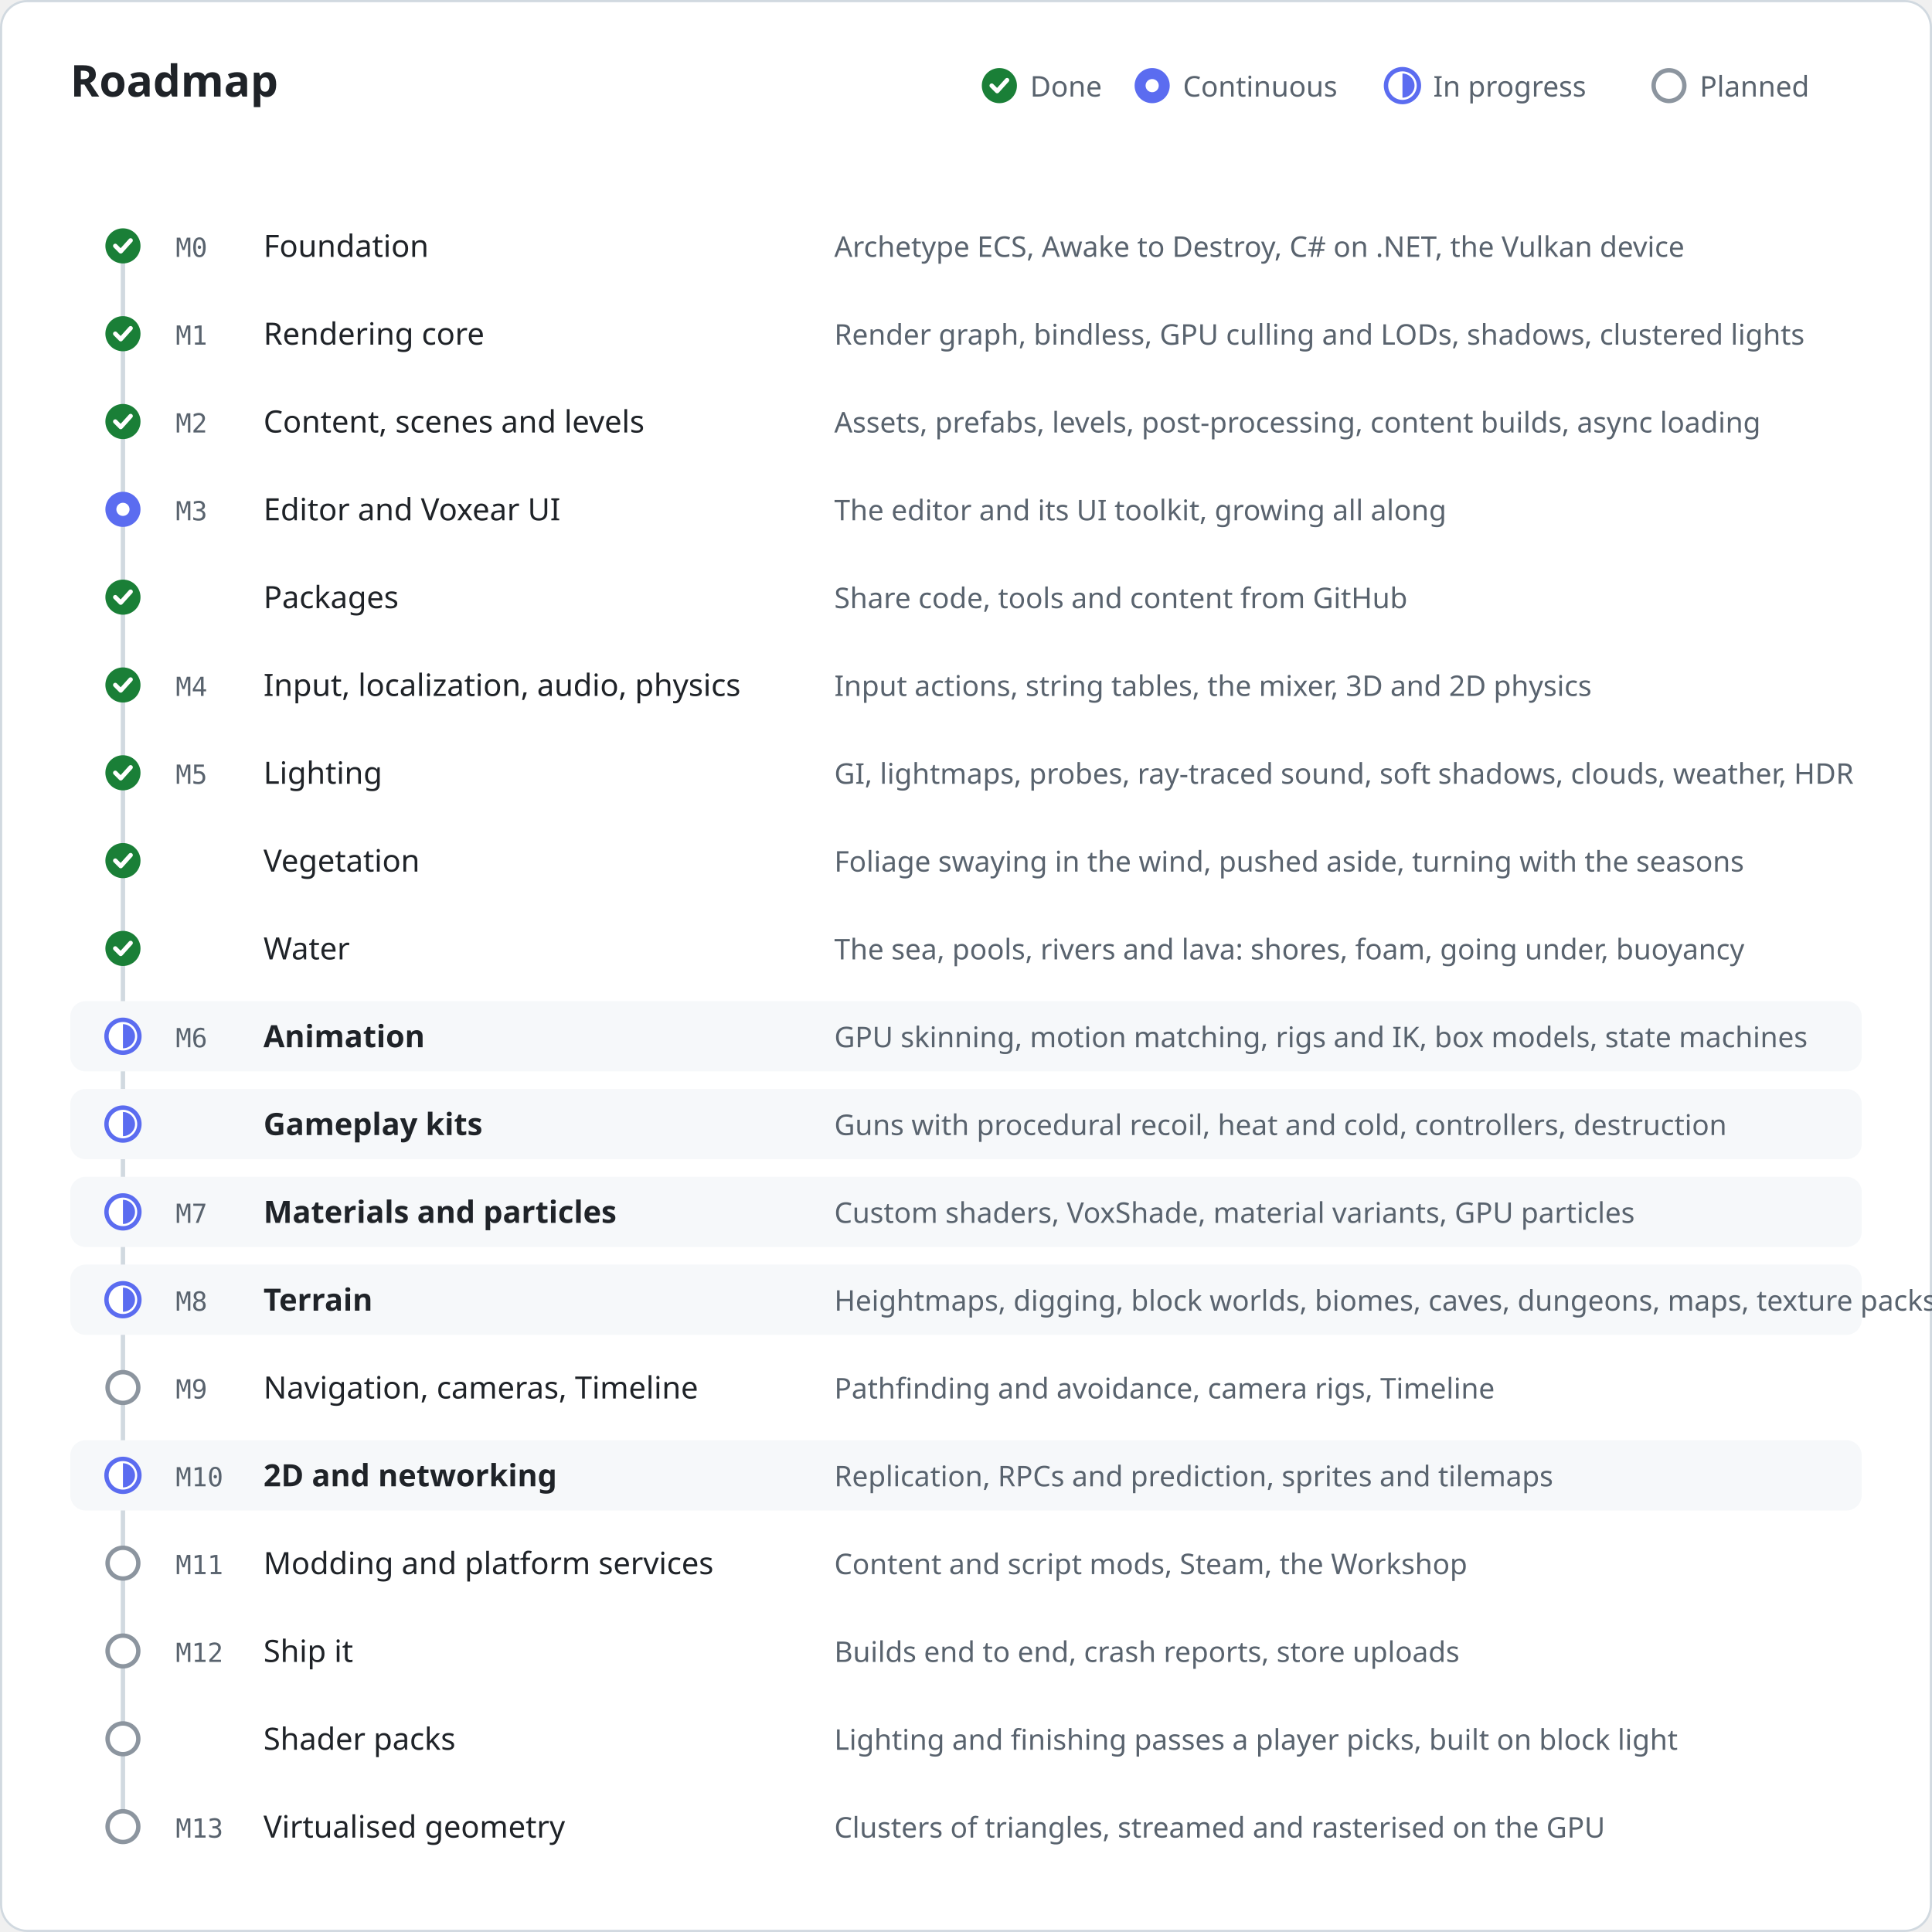
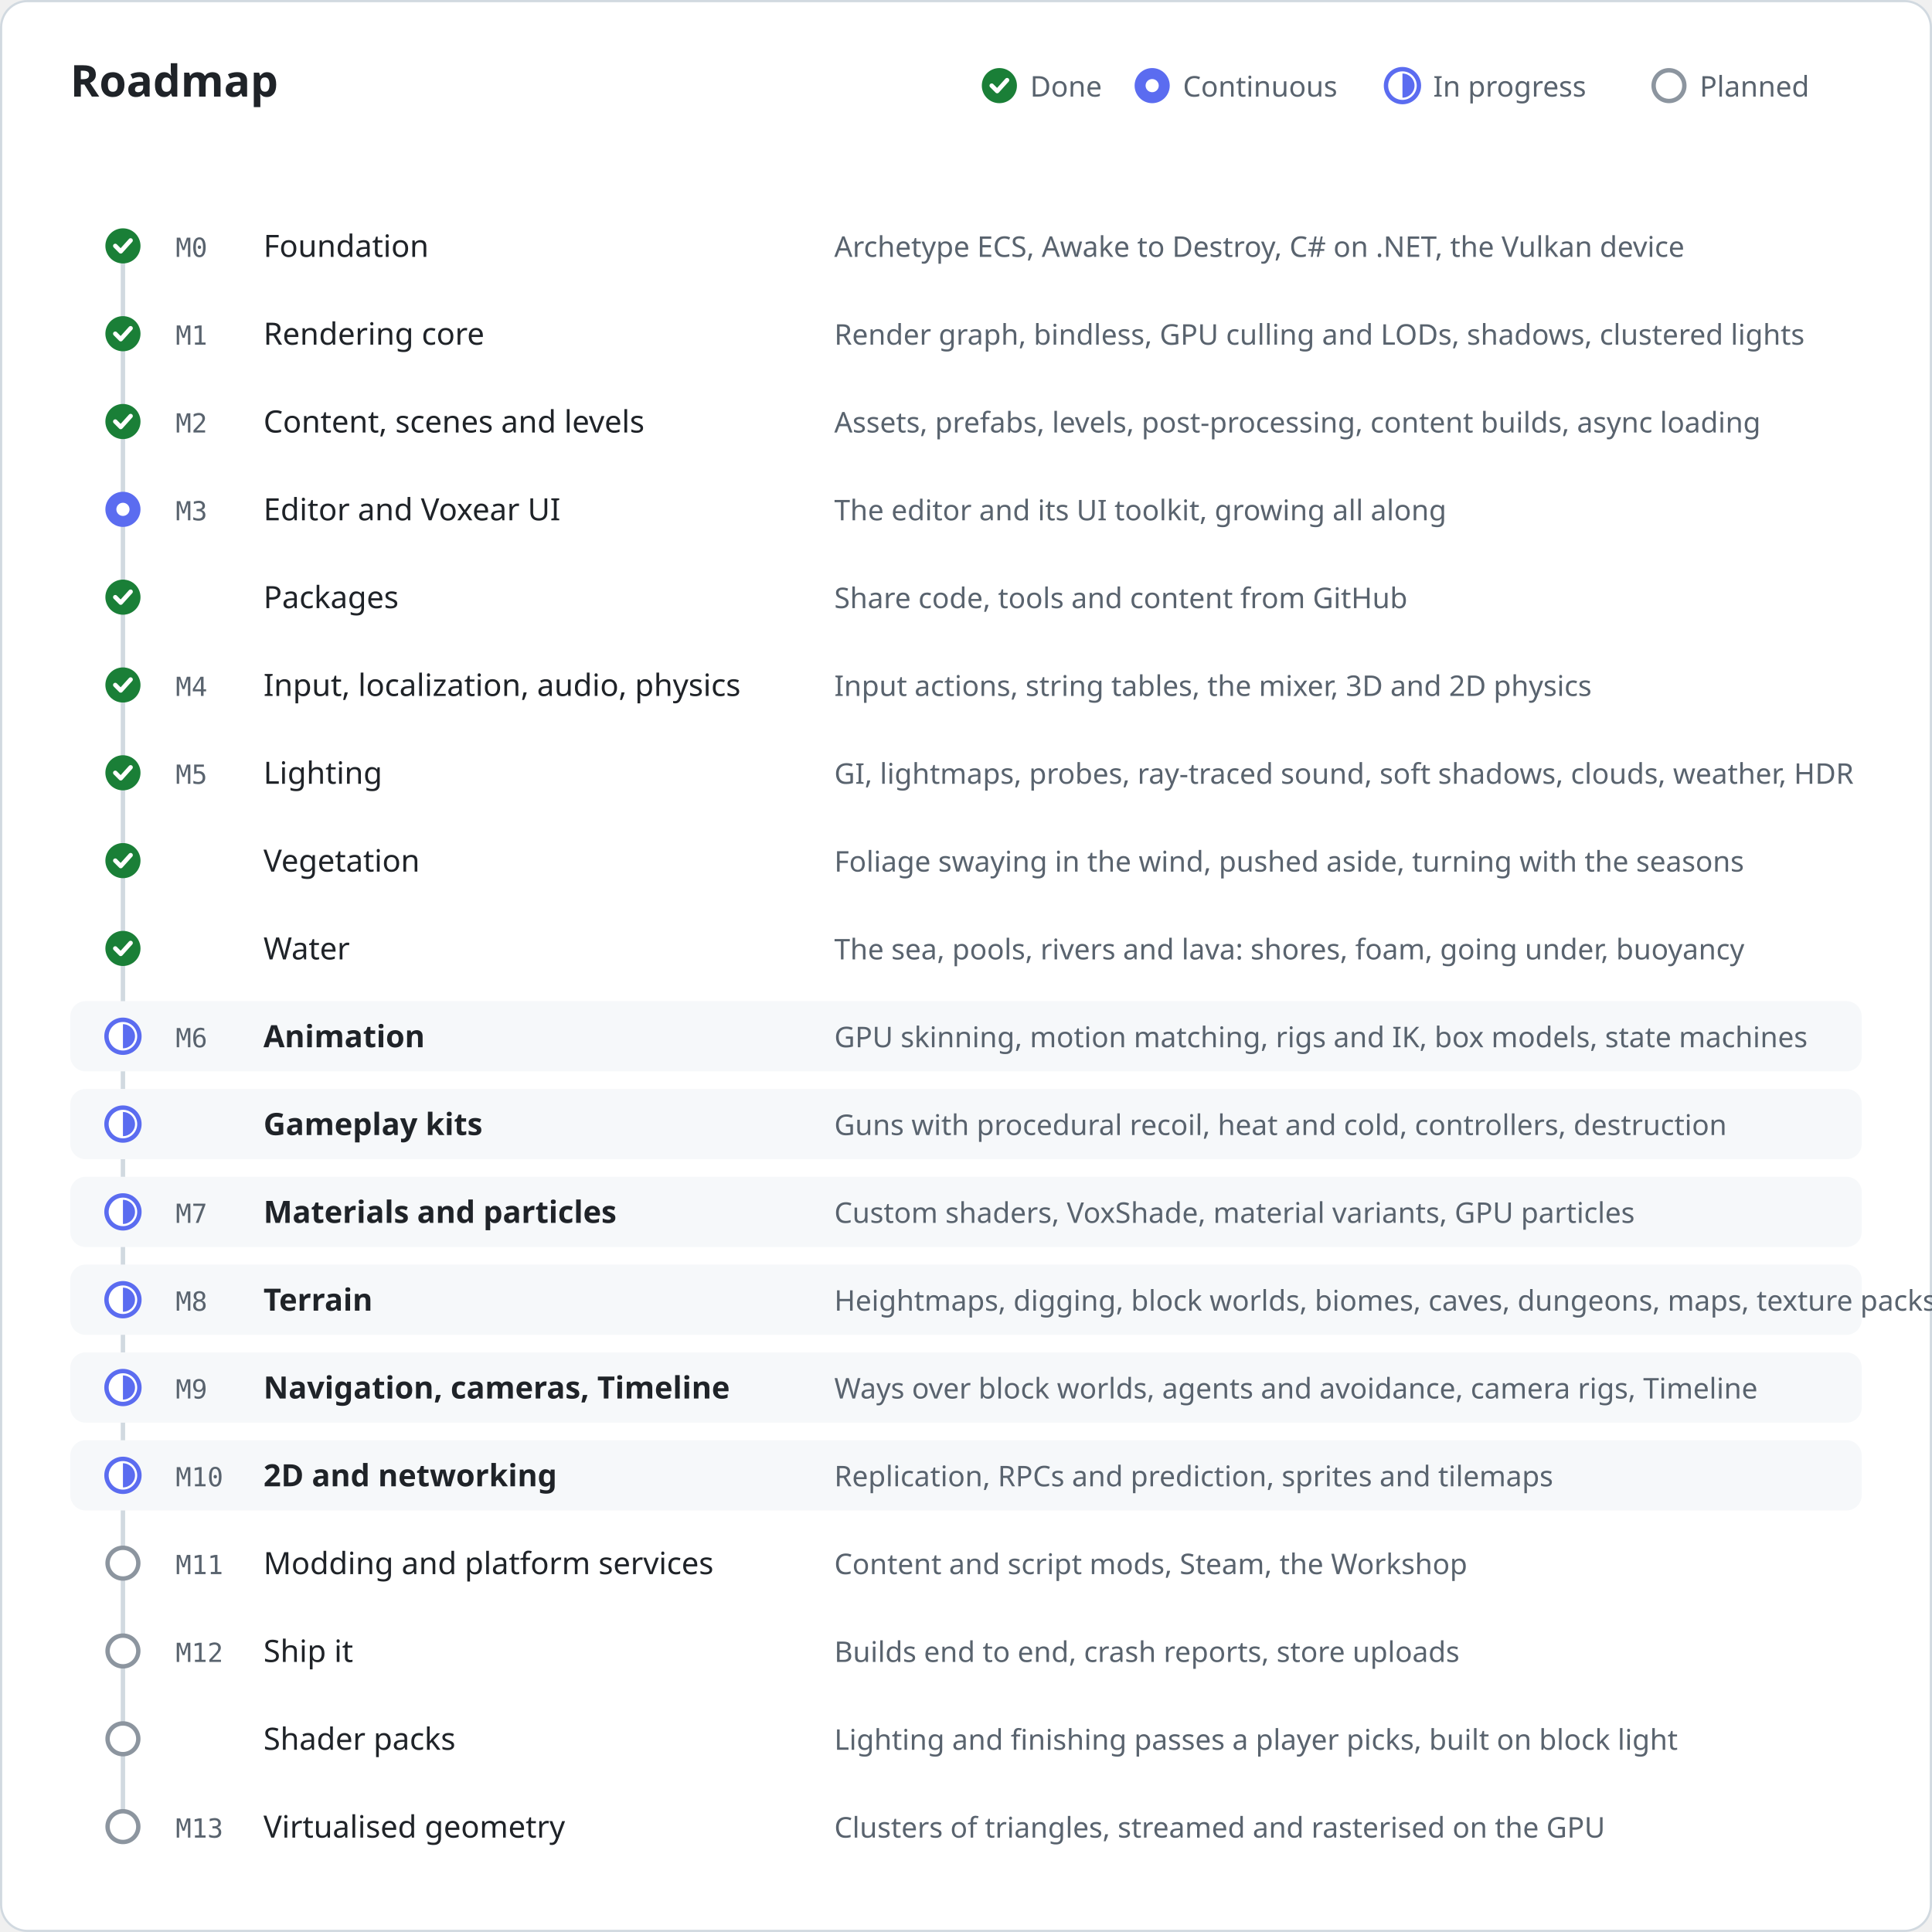
<svg xmlns="http://www.w3.org/2000/svg" width="880" height="880" viewBox="0 0 880 880" role="img" aria-label="Voxear roadmap">
  <rect x="0.5" y="0.5" width="879" height="879" rx="12" fill="#ffffff" stroke="#d1d9e0" />
  <text x="32" y="44" font-family="-apple-system, BlinkMacSystemFont, 'Segoe UI', 'Noto Sans', Helvetica, Arial, sans-serif" font-size="20" font-weight="600" fill="#1f2328">Roadmap</text>
  <circle cx="760.2" cy="39" r="7" fill="#ffffff" stroke="#8c959f" stroke-width="2" />
  <text x="774.2" y="44" font-family="-apple-system, BlinkMacSystemFont, 'Segoe UI', 'Noto Sans', Helvetica, Arial, sans-serif" font-size="13" fill="#59636e">Planned</text>
  <circle cx="638.8" cy="39" r="7.5" fill="#ffffff" stroke="#5b6cf0" stroke-width="2" />
  <path d="M638.8 33.5 a5.5 5.5 0 0 1 0 11 z" fill="#5b6cf0" />
  <text x="652.8" y="44" font-family="-apple-system, BlinkMacSystemFont, 'Segoe UI', 'Noto Sans', Helvetica, Arial, sans-serif" font-size="13" fill="#59636e">In progress</text>
  <circle cx="524.8" cy="39" r="8" fill="#5b6cf0" />
  <circle cx="524.8" cy="39" r="3" fill="#ffffff" />
  <text x="538.8" y="44" font-family="-apple-system, BlinkMacSystemFont, 'Segoe UI', 'Noto Sans', Helvetica, Arial, sans-serif" font-size="13" fill="#59636e">Continuous</text>
  <circle cx="455.2" cy="39" r="8" fill="#1a7f37" />
  <path d="M451.7 39 l2.5 2.5 l4.5-5" fill="none" stroke="#ffffff" stroke-width="2" stroke-linecap="round" stroke-linejoin="round" />
  <text x="469.2" y="44" font-family="-apple-system, BlinkMacSystemFont, 'Segoe UI', 'Noto Sans', Helvetica, Arial, sans-serif" font-size="13" fill="#59636e">Done</text>
  <line x1="56" y1="112" x2="56" y2="832" stroke="#d1d9e0" stroke-width="2" />
  <circle cx="56" cy="112" r="8" fill="#1a7f37" />
  <path d="M52.5 112 l2.5 2.5 l4.5-5" fill="none" stroke="#ffffff" stroke-width="2" stroke-linecap="round" stroke-linejoin="round" />
  <text x="80" y="117" font-family="ui-monospace, SFMono-Regular, 'SF Mono', Menlo, Consolas, monospace" font-size="12" fill="#59636e">M0</text>
  <text x="120" y="117" font-family="-apple-system, BlinkMacSystemFont, 'Segoe UI', 'Noto Sans', Helvetica, Arial, sans-serif" font-size="14" font-weight="500" fill="#1f2328">Foundation</text>
  <text x="380" y="117" font-family="-apple-system, BlinkMacSystemFont, 'Segoe UI', 'Noto Sans', Helvetica, Arial, sans-serif" font-size="13" fill="#59636e">Archetype ECS, Awake to Destroy, C# on .NET, the Vulkan device</text>
  <circle cx="56" cy="152" r="8" fill="#1a7f37" />
  <path d="M52.5 152 l2.5 2.5 l4.5-5" fill="none" stroke="#ffffff" stroke-width="2" stroke-linecap="round" stroke-linejoin="round" />
  <text x="80" y="157" font-family="ui-monospace, SFMono-Regular, 'SF Mono', Menlo, Consolas, monospace" font-size="12" fill="#59636e">M1</text>
  <text x="120" y="157" font-family="-apple-system, BlinkMacSystemFont, 'Segoe UI', 'Noto Sans', Helvetica, Arial, sans-serif" font-size="14" font-weight="500" fill="#1f2328">Rendering core</text>
  <text x="380" y="157" font-family="-apple-system, BlinkMacSystemFont, 'Segoe UI', 'Noto Sans', Helvetica, Arial, sans-serif" font-size="13" fill="#59636e">Render graph, bindless, GPU culling and LODs, shadows, clustered lights</text>
  <circle cx="56" cy="192" r="8" fill="#1a7f37" />
  <path d="M52.5 192 l2.5 2.5 l4.5-5" fill="none" stroke="#ffffff" stroke-width="2" stroke-linecap="round" stroke-linejoin="round" />
  <text x="80" y="197" font-family="ui-monospace, SFMono-Regular, 'SF Mono', Menlo, Consolas, monospace" font-size="12" fill="#59636e">M2</text>
  <text x="120" y="197" font-family="-apple-system, BlinkMacSystemFont, 'Segoe UI', 'Noto Sans', Helvetica, Arial, sans-serif" font-size="14" font-weight="500" fill="#1f2328">Content, scenes and levels</text>
  <text x="380" y="197" font-family="-apple-system, BlinkMacSystemFont, 'Segoe UI', 'Noto Sans', Helvetica, Arial, sans-serif" font-size="13" fill="#59636e">Assets, prefabs, levels, post-processing, content builds, async loading</text>
  <circle cx="56" cy="232" r="8" fill="#5b6cf0" />
  <circle cx="56" cy="232" r="3" fill="#ffffff" />
  <text x="80" y="237" font-family="ui-monospace, SFMono-Regular, 'SF Mono', Menlo, Consolas, monospace" font-size="12" fill="#59636e">M3</text>
  <text x="120" y="237" font-family="-apple-system, BlinkMacSystemFont, 'Segoe UI', 'Noto Sans', Helvetica, Arial, sans-serif" font-size="14" font-weight="500" fill="#1f2328">Editor and Voxear UI</text>
  <text x="380" y="237" font-family="-apple-system, BlinkMacSystemFont, 'Segoe UI', 'Noto Sans', Helvetica, Arial, sans-serif" font-size="13" fill="#59636e">The editor and its UI toolkit, growing all along</text>
  <circle cx="56" cy="272" r="8" fill="#1a7f37" />
  <path d="M52.5 272 l2.5 2.5 l4.5-5" fill="none" stroke="#ffffff" stroke-width="2" stroke-linecap="round" stroke-linejoin="round" />
  <text x="80" y="277" font-family="ui-monospace, SFMono-Regular, 'SF Mono', Menlo, Consolas, monospace" font-size="12" fill="#59636e" />
  <text x="120" y="277" font-family="-apple-system, BlinkMacSystemFont, 'Segoe UI', 'Noto Sans', Helvetica, Arial, sans-serif" font-size="14" font-weight="500" fill="#1f2328">Packages</text>
  <text x="380" y="277" font-family="-apple-system, BlinkMacSystemFont, 'Segoe UI', 'Noto Sans', Helvetica, Arial, sans-serif" font-size="13" fill="#59636e">Share code, tools and content from GitHub</text>
  <circle cx="56" cy="312" r="8" fill="#1a7f37" />
  <path d="M52.5 312 l2.5 2.5 l4.5-5" fill="none" stroke="#ffffff" stroke-width="2" stroke-linecap="round" stroke-linejoin="round" />
  <text x="80" y="317" font-family="ui-monospace, SFMono-Regular, 'SF Mono', Menlo, Consolas, monospace" font-size="12" fill="#59636e">M4</text>
  <text x="120" y="317" font-family="-apple-system, BlinkMacSystemFont, 'Segoe UI', 'Noto Sans', Helvetica, Arial, sans-serif" font-size="14" font-weight="500" fill="#1f2328">Input, localization, audio, physics</text>
  <text x="380" y="317" font-family="-apple-system, BlinkMacSystemFont, 'Segoe UI', 'Noto Sans', Helvetica, Arial, sans-serif" font-size="13" fill="#59636e">Input actions, string tables, the mixer, 3D and 2D physics</text>
  <circle cx="56" cy="352" r="8" fill="#1a7f37" />
  <path d="M52.5 352 l2.5 2.5 l4.5-5" fill="none" stroke="#ffffff" stroke-width="2" stroke-linecap="round" stroke-linejoin="round" />
  <text x="80" y="357" font-family="ui-monospace, SFMono-Regular, 'SF Mono', Menlo, Consolas, monospace" font-size="12" fill="#59636e">M5</text>
  <text x="120" y="357" font-family="-apple-system, BlinkMacSystemFont, 'Segoe UI', 'Noto Sans', Helvetica, Arial, sans-serif" font-size="14" font-weight="500" fill="#1f2328">Lighting</text>
  <text x="380" y="357" font-family="-apple-system, BlinkMacSystemFont, 'Segoe UI', 'Noto Sans', Helvetica, Arial, sans-serif" font-size="13" fill="#59636e">GI, lightmaps, probes, ray-traced sound, soft shadows, clouds, weather, HDR</text>
  <circle cx="56" cy="392" r="8" fill="#1a7f37" />
  <path d="M52.5 392 l2.5 2.5 l4.5-5" fill="none" stroke="#ffffff" stroke-width="2" stroke-linecap="round" stroke-linejoin="round" />
  <text x="80" y="397" font-family="ui-monospace, SFMono-Regular, 'SF Mono', Menlo, Consolas, monospace" font-size="12" fill="#59636e" />
  <text x="120" y="397" font-family="-apple-system, BlinkMacSystemFont, 'Segoe UI', 'Noto Sans', Helvetica, Arial, sans-serif" font-size="14" font-weight="500" fill="#1f2328">Vegetation</text>
  <text x="380" y="397" font-family="-apple-system, BlinkMacSystemFont, 'Segoe UI', 'Noto Sans', Helvetica, Arial, sans-serif" font-size="13" fill="#59636e">Foliage swaying in the wind, pushed aside, turning with the seasons</text>
  <circle cx="56" cy="432" r="8" fill="#1a7f37" />
  <path d="M52.5 432 l2.5 2.5 l4.5-5" fill="none" stroke="#ffffff" stroke-width="2" stroke-linecap="round" stroke-linejoin="round" />
  <text x="80" y="437" font-family="ui-monospace, SFMono-Regular, 'SF Mono', Menlo, Consolas, monospace" font-size="12" fill="#59636e" />
  <text x="120" y="437" font-family="-apple-system, BlinkMacSystemFont, 'Segoe UI', 'Noto Sans', Helvetica, Arial, sans-serif" font-size="14" font-weight="500" fill="#1f2328">Water</text>
  <text x="380" y="437" font-family="-apple-system, BlinkMacSystemFont, 'Segoe UI', 'Noto Sans', Helvetica, Arial, sans-serif" font-size="13" fill="#59636e">The sea, pools, rivers and lava: shores, foam, going under, buoyancy</text>
  <rect x="32" y="456" width="816" height="32" rx="7" fill="#f6f8fa" />
  <circle cx="56" cy="472" r="7.5" fill="#ffffff" stroke="#5b6cf0" stroke-width="2" />
  <path d="M56 466.5 a5.5 5.5 0 0 1 0 11 z" fill="#5b6cf0" />
  <text x="80" y="477" font-family="ui-monospace, SFMono-Regular, 'SF Mono', Menlo, Consolas, monospace" font-size="12" fill="#59636e">M6</text>
  <text x="120" y="477" font-family="-apple-system, BlinkMacSystemFont, 'Segoe UI', 'Noto Sans', Helvetica, Arial, sans-serif" font-size="14" font-weight="600" fill="#1f2328">Animation</text>
  <text x="380" y="477" font-family="-apple-system, BlinkMacSystemFont, 'Segoe UI', 'Noto Sans', Helvetica, Arial, sans-serif" font-size="13" fill="#59636e">GPU skinning, motion matching, rigs and IK, box models, state machines</text>
  <rect x="32" y="496" width="816" height="32" rx="7" fill="#f6f8fa" />
  <circle cx="56" cy="512" r="7.5" fill="#ffffff" stroke="#5b6cf0" stroke-width="2" />
  <path d="M56 506.5 a5.5 5.5 0 0 1 0 11 z" fill="#5b6cf0" />
  <text x="80" y="517" font-family="ui-monospace, SFMono-Regular, 'SF Mono', Menlo, Consolas, monospace" font-size="12" fill="#59636e" />
  <text x="120" y="517" font-family="-apple-system, BlinkMacSystemFont, 'Segoe UI', 'Noto Sans', Helvetica, Arial, sans-serif" font-size="14" font-weight="600" fill="#1f2328">Gameplay kits</text>
  <text x="380" y="517" font-family="-apple-system, BlinkMacSystemFont, 'Segoe UI', 'Noto Sans', Helvetica, Arial, sans-serif" font-size="13" fill="#59636e">Guns with procedural recoil, heat and cold, controllers, destruction</text>
  <rect x="32" y="536" width="816" height="32" rx="7" fill="#f6f8fa" />
  <circle cx="56" cy="552" r="7.5" fill="#ffffff" stroke="#5b6cf0" stroke-width="2" />
  <path d="M56 546.5 a5.5 5.5 0 0 1 0 11 z" fill="#5b6cf0" />
  <text x="80" y="557" font-family="ui-monospace, SFMono-Regular, 'SF Mono', Menlo, Consolas, monospace" font-size="12" fill="#59636e">M7</text>
  <text x="120" y="557" font-family="-apple-system, BlinkMacSystemFont, 'Segoe UI', 'Noto Sans', Helvetica, Arial, sans-serif" font-size="14" font-weight="600" fill="#1f2328">Materials and particles</text>
  <text x="380" y="557" font-family="-apple-system, BlinkMacSystemFont, 'Segoe UI', 'Noto Sans', Helvetica, Arial, sans-serif" font-size="13" fill="#59636e">Custom shaders, VoxShade, material variants, GPU particles</text>
  <rect x="32" y="576" width="816" height="32" rx="7" fill="#f6f8fa" />
  <circle cx="56" cy="592" r="7.5" fill="#ffffff" stroke="#5b6cf0" stroke-width="2" />
  <path d="M56 586.5 a5.5 5.5 0 0 1 0 11 z" fill="#5b6cf0" />
  <text x="80" y="597" font-family="ui-monospace, SFMono-Regular, 'SF Mono', Menlo, Consolas, monospace" font-size="12" fill="#59636e">M8</text>
  <text x="120" y="597" font-family="-apple-system, BlinkMacSystemFont, 'Segoe UI', 'Noto Sans', Helvetica, Arial, sans-serif" font-size="14" font-weight="600" fill="#1f2328">Terrain</text>
  <text x="380" y="597" font-family="-apple-system, BlinkMacSystemFont, 'Segoe UI', 'Noto Sans', Helvetica, Arial, sans-serif" font-size="13" fill="#59636e">Heightmaps, digging, block worlds, biomes, caves, dungeons, maps, texture packs</text>
-   <circle cx="56" cy="632" r="7" fill="#ffffff" stroke="#8c959f" stroke-width="2" />
+   <rect x="32" y="616" width="816" height="32" rx="7" fill="#f6f8fa" />
+   <circle cx="56" cy="632" r="7.5" fill="#ffffff" stroke="#5b6cf0" stroke-width="2" />
+   <path d="M56 626.5 a5.5 5.5 0 0 1 0 11 z" fill="#5b6cf0" />
  <text x="80" y="637" font-family="ui-monospace, SFMono-Regular, 'SF Mono', Menlo, Consolas, monospace" font-size="12" fill="#59636e">M9</text>
-   <text x="120" y="637" font-family="-apple-system, BlinkMacSystemFont, 'Segoe UI', 'Noto Sans', Helvetica, Arial, sans-serif" font-size="14" font-weight="500" fill="#1f2328">Navigation, cameras, Timeline</text>
-   <text x="380" y="637" font-family="-apple-system, BlinkMacSystemFont, 'Segoe UI', 'Noto Sans', Helvetica, Arial, sans-serif" font-size="13" fill="#59636e">Pathfinding and avoidance, camera rigs, Timeline</text>
+   <text x="120" y="637" font-family="-apple-system, BlinkMacSystemFont, 'Segoe UI', 'Noto Sans', Helvetica, Arial, sans-serif" font-size="14" font-weight="600" fill="#1f2328">Navigation, cameras, Timeline</text>
+   <text x="380" y="637" font-family="-apple-system, BlinkMacSystemFont, 'Segoe UI', 'Noto Sans', Helvetica, Arial, sans-serif" font-size="13" fill="#59636e">Ways over block worlds, agents and avoidance, camera rigs, Timeline</text>
  <rect x="32" y="656" width="816" height="32" rx="7" fill="#f6f8fa" />
  <circle cx="56" cy="672" r="7.5" fill="#ffffff" stroke="#5b6cf0" stroke-width="2" />
  <path d="M56 666.5 a5.5 5.5 0 0 1 0 11 z" fill="#5b6cf0" />
  <text x="80" y="677" font-family="ui-monospace, SFMono-Regular, 'SF Mono', Menlo, Consolas, monospace" font-size="12" fill="#59636e">M10</text>
  <text x="120" y="677" font-family="-apple-system, BlinkMacSystemFont, 'Segoe UI', 'Noto Sans', Helvetica, Arial, sans-serif" font-size="14" font-weight="600" fill="#1f2328">2D and networking</text>
  <text x="380" y="677" font-family="-apple-system, BlinkMacSystemFont, 'Segoe UI', 'Noto Sans', Helvetica, Arial, sans-serif" font-size="13" fill="#59636e">Replication, RPCs and prediction, sprites and tilemaps</text>
  <circle cx="56" cy="712" r="7" fill="#ffffff" stroke="#8c959f" stroke-width="2" />
  <text x="80" y="717" font-family="ui-monospace, SFMono-Regular, 'SF Mono', Menlo, Consolas, monospace" font-size="12" fill="#59636e">M11</text>
  <text x="120" y="717" font-family="-apple-system, BlinkMacSystemFont, 'Segoe UI', 'Noto Sans', Helvetica, Arial, sans-serif" font-size="14" font-weight="500" fill="#1f2328">Modding and platform services</text>
  <text x="380" y="717" font-family="-apple-system, BlinkMacSystemFont, 'Segoe UI', 'Noto Sans', Helvetica, Arial, sans-serif" font-size="13" fill="#59636e">Content and script mods, Steam, the Workshop</text>
  <circle cx="56" cy="752" r="7" fill="#ffffff" stroke="#8c959f" stroke-width="2" />
  <text x="80" y="757" font-family="ui-monospace, SFMono-Regular, 'SF Mono', Menlo, Consolas, monospace" font-size="12" fill="#59636e">M12</text>
  <text x="120" y="757" font-family="-apple-system, BlinkMacSystemFont, 'Segoe UI', 'Noto Sans', Helvetica, Arial, sans-serif" font-size="14" font-weight="500" fill="#1f2328">Ship it</text>
  <text x="380" y="757" font-family="-apple-system, BlinkMacSystemFont, 'Segoe UI', 'Noto Sans', Helvetica, Arial, sans-serif" font-size="13" fill="#59636e">Builds end to end, crash reports, store uploads</text>
  <circle cx="56" cy="792" r="7" fill="#ffffff" stroke="#8c959f" stroke-width="2" />
  <text x="80" y="797" font-family="ui-monospace, SFMono-Regular, 'SF Mono', Menlo, Consolas, monospace" font-size="12" fill="#59636e" />
  <text x="120" y="797" font-family="-apple-system, BlinkMacSystemFont, 'Segoe UI', 'Noto Sans', Helvetica, Arial, sans-serif" font-size="14" font-weight="500" fill="#1f2328">Shader packs</text>
  <text x="380" y="797" font-family="-apple-system, BlinkMacSystemFont, 'Segoe UI', 'Noto Sans', Helvetica, Arial, sans-serif" font-size="13" fill="#59636e">Lighting and finishing passes a player picks, built on block light</text>
  <circle cx="56" cy="832" r="7" fill="#ffffff" stroke="#8c959f" stroke-width="2" />
  <text x="80" y="837" font-family="ui-monospace, SFMono-Regular, 'SF Mono', Menlo, Consolas, monospace" font-size="12" fill="#59636e">M13</text>
  <text x="120" y="837" font-family="-apple-system, BlinkMacSystemFont, 'Segoe UI', 'Noto Sans', Helvetica, Arial, sans-serif" font-size="14" font-weight="500" fill="#1f2328">Virtualised geometry</text>
  <text x="380" y="837" font-family="-apple-system, BlinkMacSystemFont, 'Segoe UI', 'Noto Sans', Helvetica, Arial, sans-serif" font-size="13" fill="#59636e">Clusters of triangles, streamed and rasterised on the GPU</text>
</svg>
